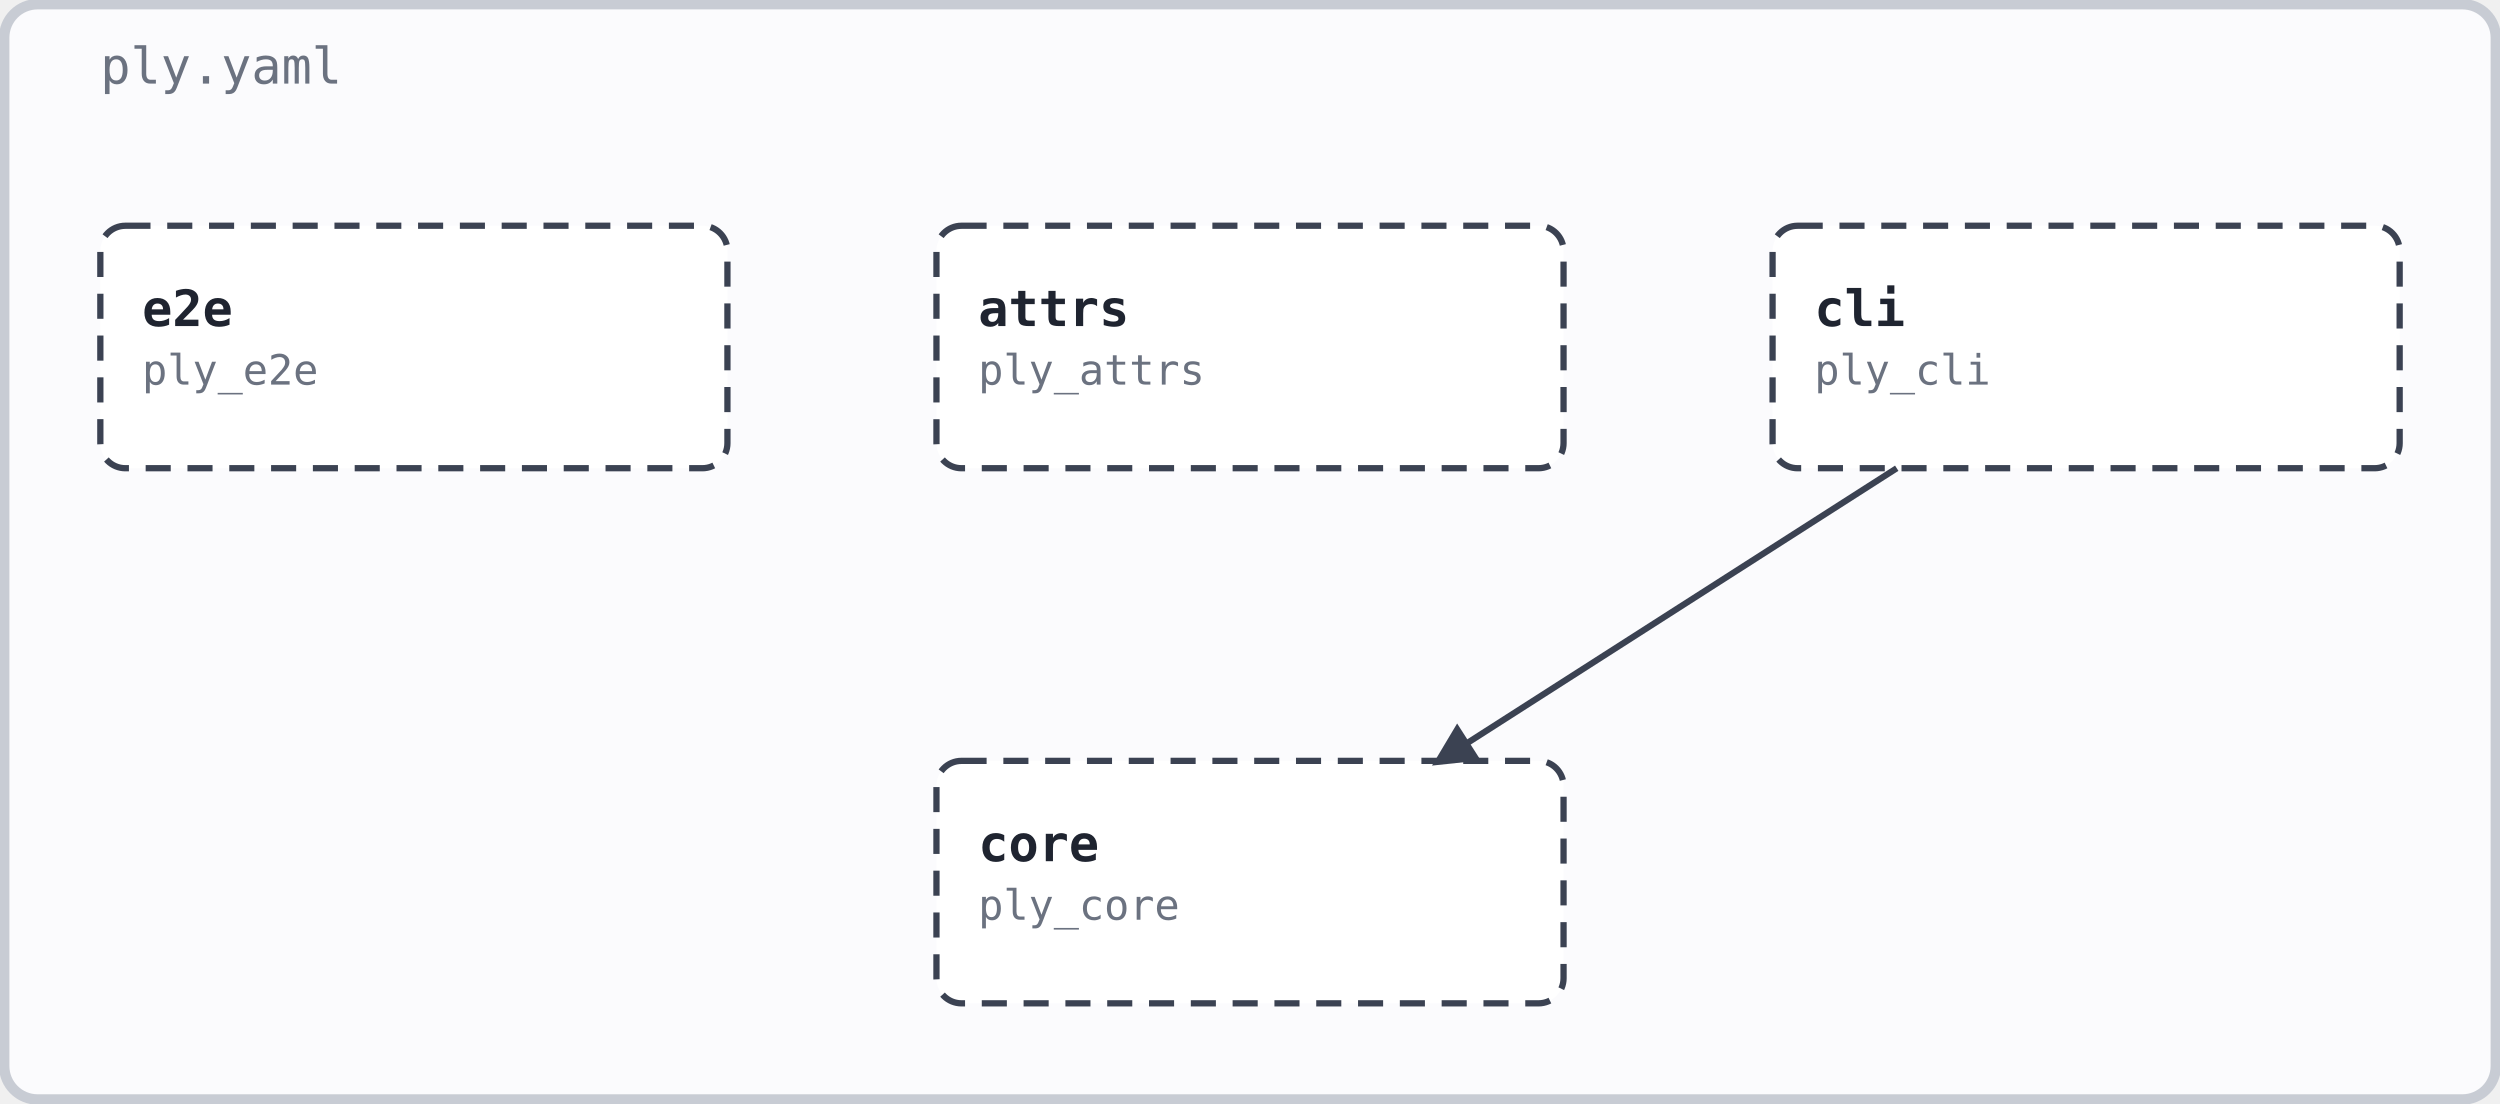
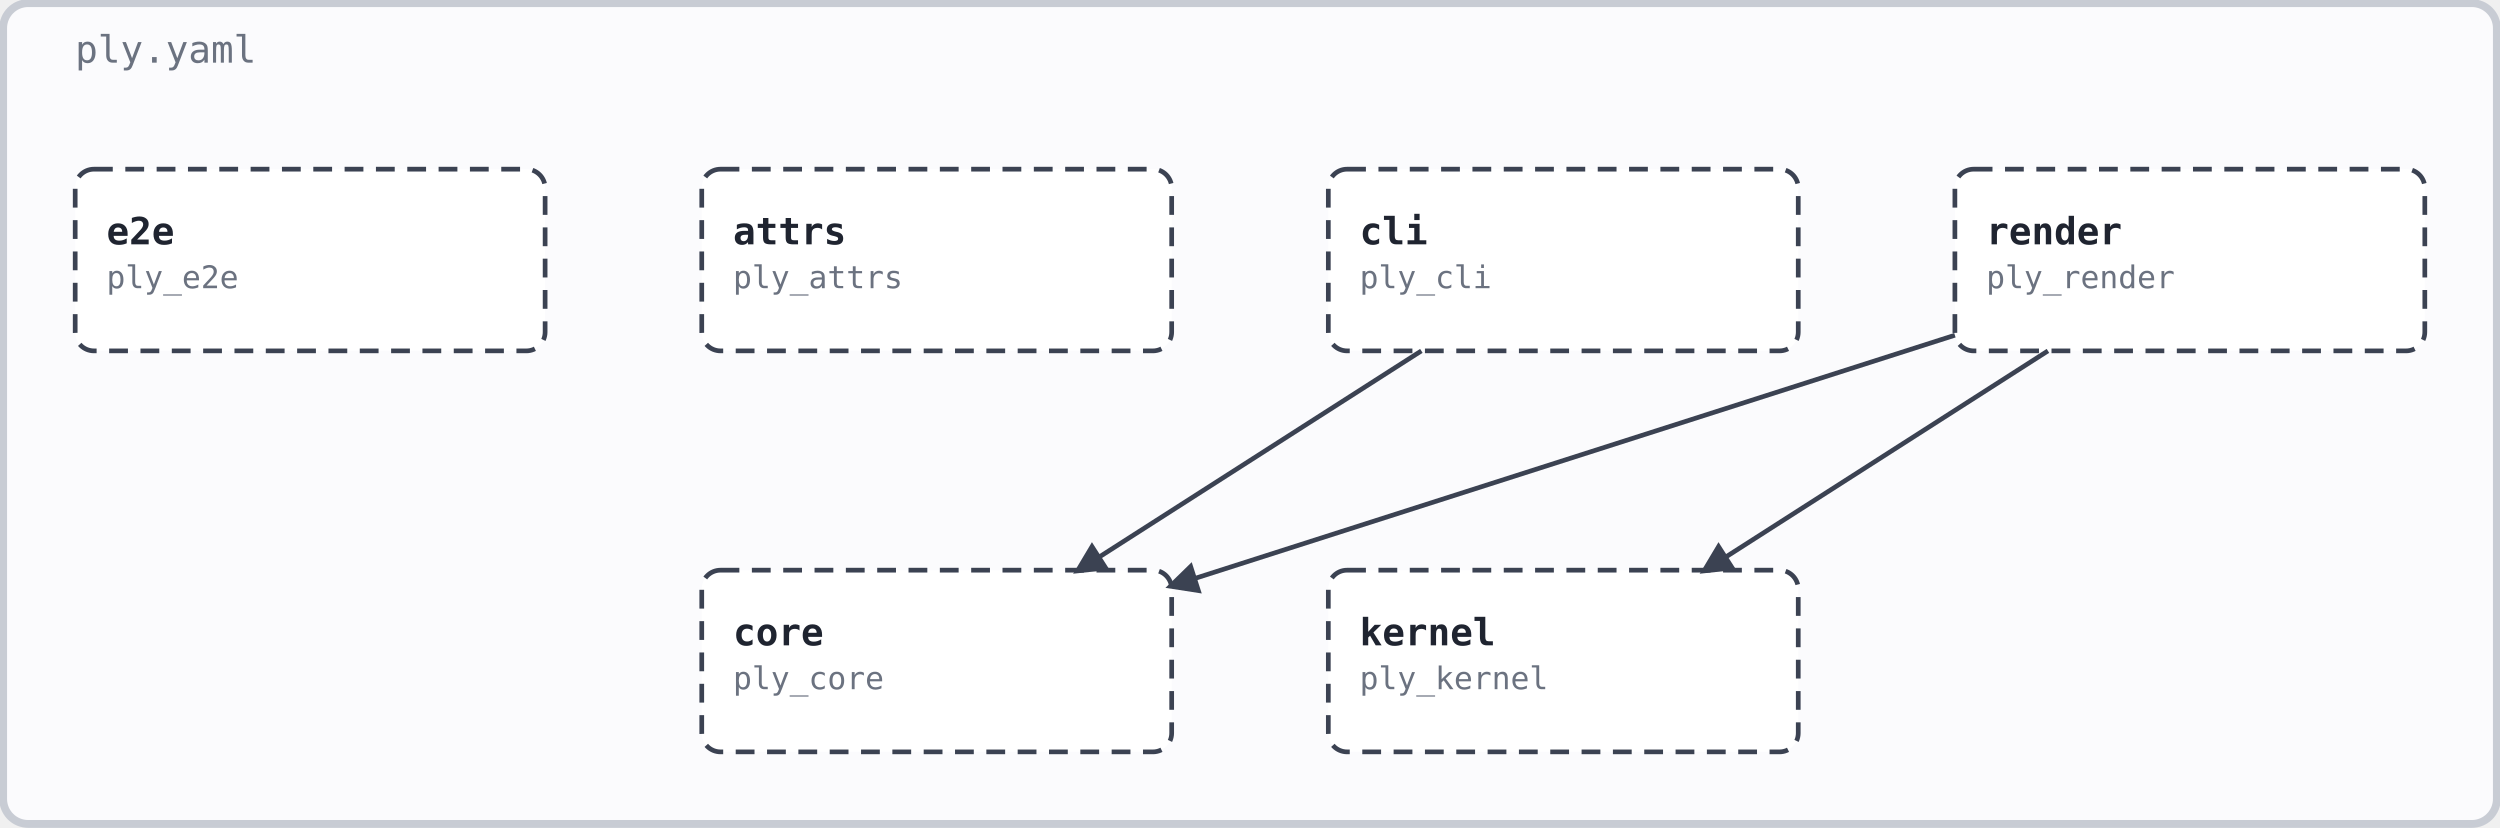
- <svg xmlns="http://www.w3.org/2000/svg" width="598.0" height="264.0" viewBox="0 0 598.0 264.0" font-family="monospace" font-size="12">
+ <svg xmlns="http://www.w3.org/2000/svg" width="798.0" height="264.0" viewBox="0 0 798.0 264.0" font-family="monospace" font-size="12">
  <style>.workspace-frame{fill:#fbfbfd;stroke:#c8ccd4;stroke-width:2.5}.workspace-title{fill:#6b7280}.component-box{stroke:#3b4252;stroke-width:1.5}.hollow-box{stroke-dasharray:6 4}.collapsed-stack{stroke:#3b4252;stroke-width:1.5}.pure-seal{fill:none;stroke:#3b4252}.strict-notch{fill:#1f2430}.component-name{fill:#1f2430;font-weight:bold}.component-anchor{fill:#6b7280;font-size:10px}.component-owns{fill:#6b7280;font-size:10px;font-style:italic}.ceiling-unclaimed{fill:#fff}.ceiling-tested{fill:#eaf6ec}.ceiling-fuzzed{fill:#cdeed3}.ceiling-bounded{fill:#a3e0b3}.ceiling-proved{fill:#78d194}.contract-mark{fill:#1f2430}.cap-badge rect{fill:#fdecec;stroke:#c9534f}.cap-badge text{fill:#8f2f2c;font-size:10px}.profile-tag rect{fill:#eef2fb;stroke:#5570a8}.profile-tag text{fill:#334b78;font-size:10px}.fn-chip-box{fill:#f6f7f9;stroke:#9aa2b1}.fn-chip-box-synth{fill:#ecdff5;stroke:#9aa2b1}.fn-name{fill:#1f2430}.fn-checks{fill:#2f6f4f;font-size:11px}.fn-check-with{fill:#6b7280;font-size:10px}.fn-examples{fill:#6b7280;font-size:10px}.fn-shield{fill:none;stroke:#9a7a1f;font-size:13px}.unresolved-pin circle,.registry-pin circle{fill:#fff6d8;stroke:#b08900}.pin-label{fill:#7a5c00;font-size:10px;text-anchor:middle}.edge-line{fill:none;stroke:#3b4252;stroke-width:1.5}.edge-label{fill:#3b4252;font-size:10px;text-anchor:middle}.deny-line{fill:none;stroke:#c9534f;stroke-width:1.5}.deny-bar{stroke:#c9534f;stroke-width:3}.deny-except{fill:#8f2f2c;font-size:10px;text-anchor:middle}.any-node circle{fill:#eceef2;stroke:#9aa2b1}.any-label{fill:#4b5563;text-anchor:middle}.external-box{fill:none;stroke:#3b4252;stroke-width:1.5}#arrow path{fill:#3b4252}</style>
  <defs>
    <marker id="arrow" viewBox="0 0 10 10" refX="8" refY="5" markerWidth="7" markerHeight="7" orient="auto-start-reverse">
      <path d="M 0 0 L 10 5 L 0 10 z" />
    </marker>
  </defs>
-   <rect class="workspace-frame" x="1" y="1" width="596.0" height="262.0" rx="8" />
+   <rect class="workspace-frame" x="1" y="1" width="796.0" height="262.0" rx="8" />
  <g>
    <text class="workspace-title" x="24.0" y="20">ply.yaml</text>
  </g>
  <g transform="translate(24.0,54.0)">
    <g class="component" data-name="e2e">
      <rect class="component-box ceiling-unclaimed hollow-box" x="0" y="0" width="150.0" height="58.0" rx="6" />
      <text class="component-name" x="10.0" y="24.0">e2e</text>
      <text class="component-anchor" x="10.0" y="38.0">ply_e2e</text>
    </g>
  </g>
  <g transform="translate(224.0,54.0)">
    <g class="component" data-name="attrs">
      <rect class="component-box ceiling-unclaimed hollow-box" x="0" y="0" width="150.0" height="58.0" rx="6" />
      <text class="component-name" x="10.0" y="24.0">attrs</text>
      <text class="component-anchor" x="10.0" y="38.0">ply_attrs</text>
    </g>
  </g>
  <g transform="translate(224.0,182.0)">
    <g class="component" data-name="core">
      <rect class="component-box ceiling-unclaimed hollow-box" x="0" y="0" width="150.0" height="58.0" rx="6" />
      <text class="component-name" x="10.0" y="24.0">core</text>
      <text class="component-anchor" x="10.0" y="38.0">ply_core</text>
    </g>
  </g>
  <g transform="translate(424.0,54.0)">
    <g class="component" data-name="cli">
      <rect class="component-box ceiling-unclaimed hollow-box" x="0" y="0" width="150.0" height="58.0" rx="6" />
      <text class="component-name" x="10.0" y="24.0">cli</text>
      <text class="component-anchor" x="10.0" y="38.0">ply_cli</text>
    </g>
  </g>
+   <g transform="translate(624.0,54.0)">
+     <g class="component" data-name="render">
+       <rect class="component-box ceiling-unclaimed hollow-box" x="0" y="0" width="150.0" height="58.0" rx="6" />
+       <text class="component-name" x="10.0" y="24.0">render</text>
+       <text class="component-anchor" x="10.0" y="38.0">ply_render</text>
+     </g>
+   </g>
+   <g transform="translate(424.0,182.0)">
+     <g class="component" data-name="kernel">
+       <rect class="component-box ceiling-unclaimed hollow-box" x="0" y="0" width="150.0" height="58.0" rx="6" />
+       <text class="component-name" x="10.0" y="24.0">kernel</text>
+       <text class="component-anchor" x="10.0" y="38.0">ply_kernel</text>
+     </g>
+   </g>
  <g class="edge-call">
    <path class="edge-line" d="M 453.7 112.0 L 344.3 182.0" marker-end="url(#arrow)" />
  </g>
+   <g class="edge-call">
+     <path class="edge-line" d="M 624.0 107.0 L 374.0 187.0" marker-end="url(#arrow)" />
+   </g>
+   <g class="edge-call">
+     <path class="edge-line" d="M 653.7 112.0 L 544.3 182.0" marker-end="url(#arrow)" />
+   </g>
</svg>
